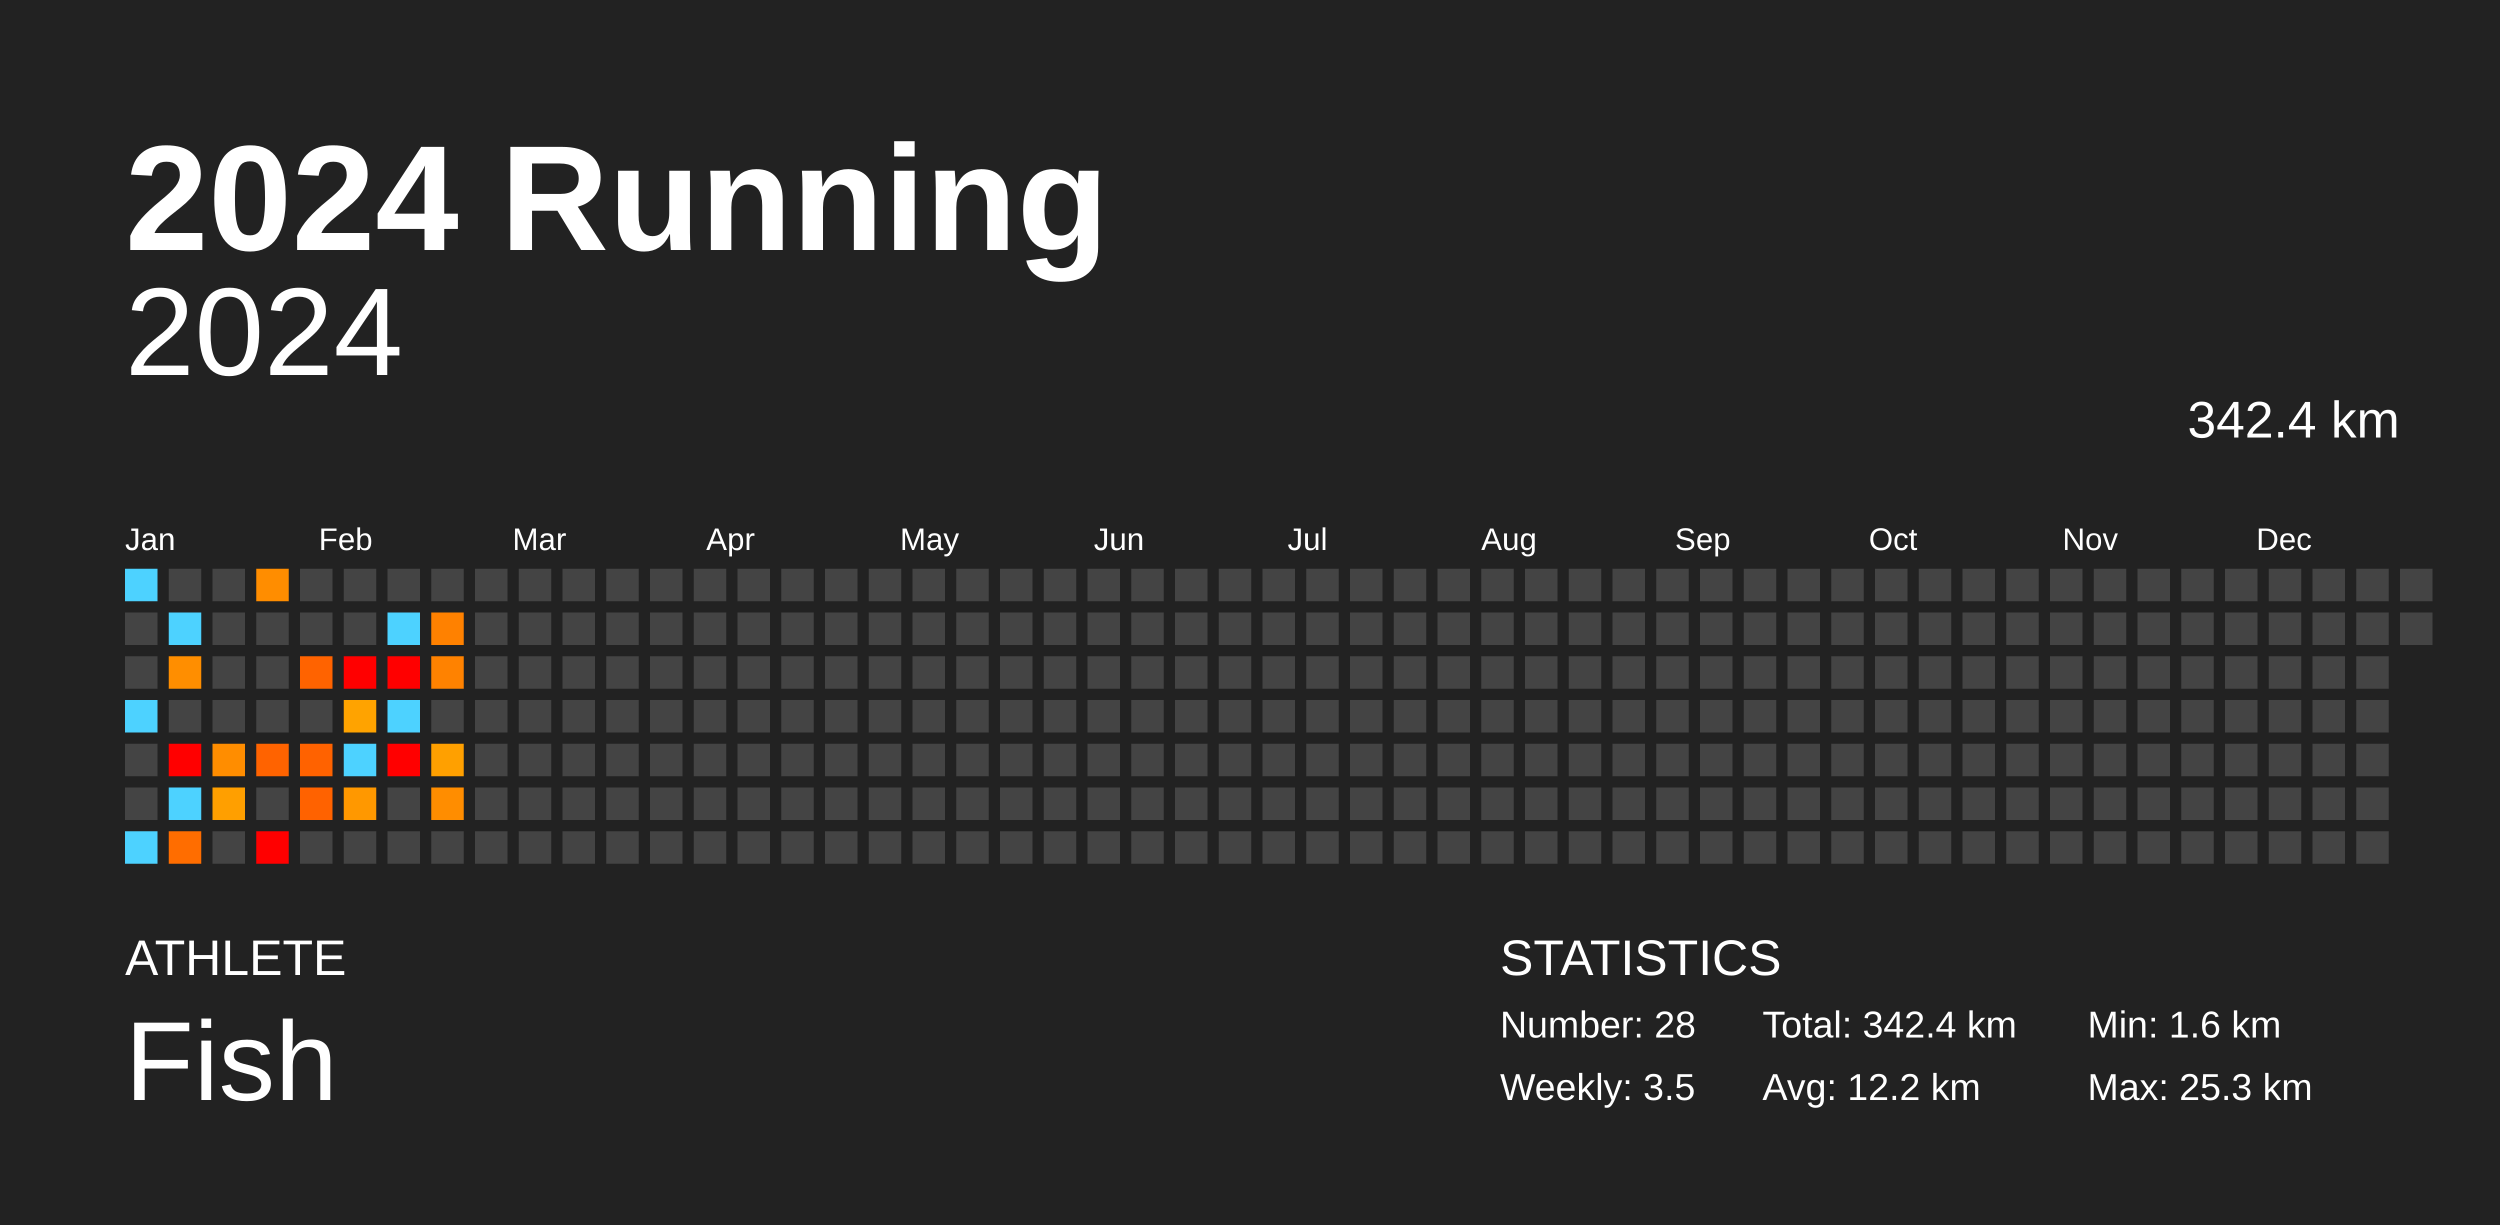
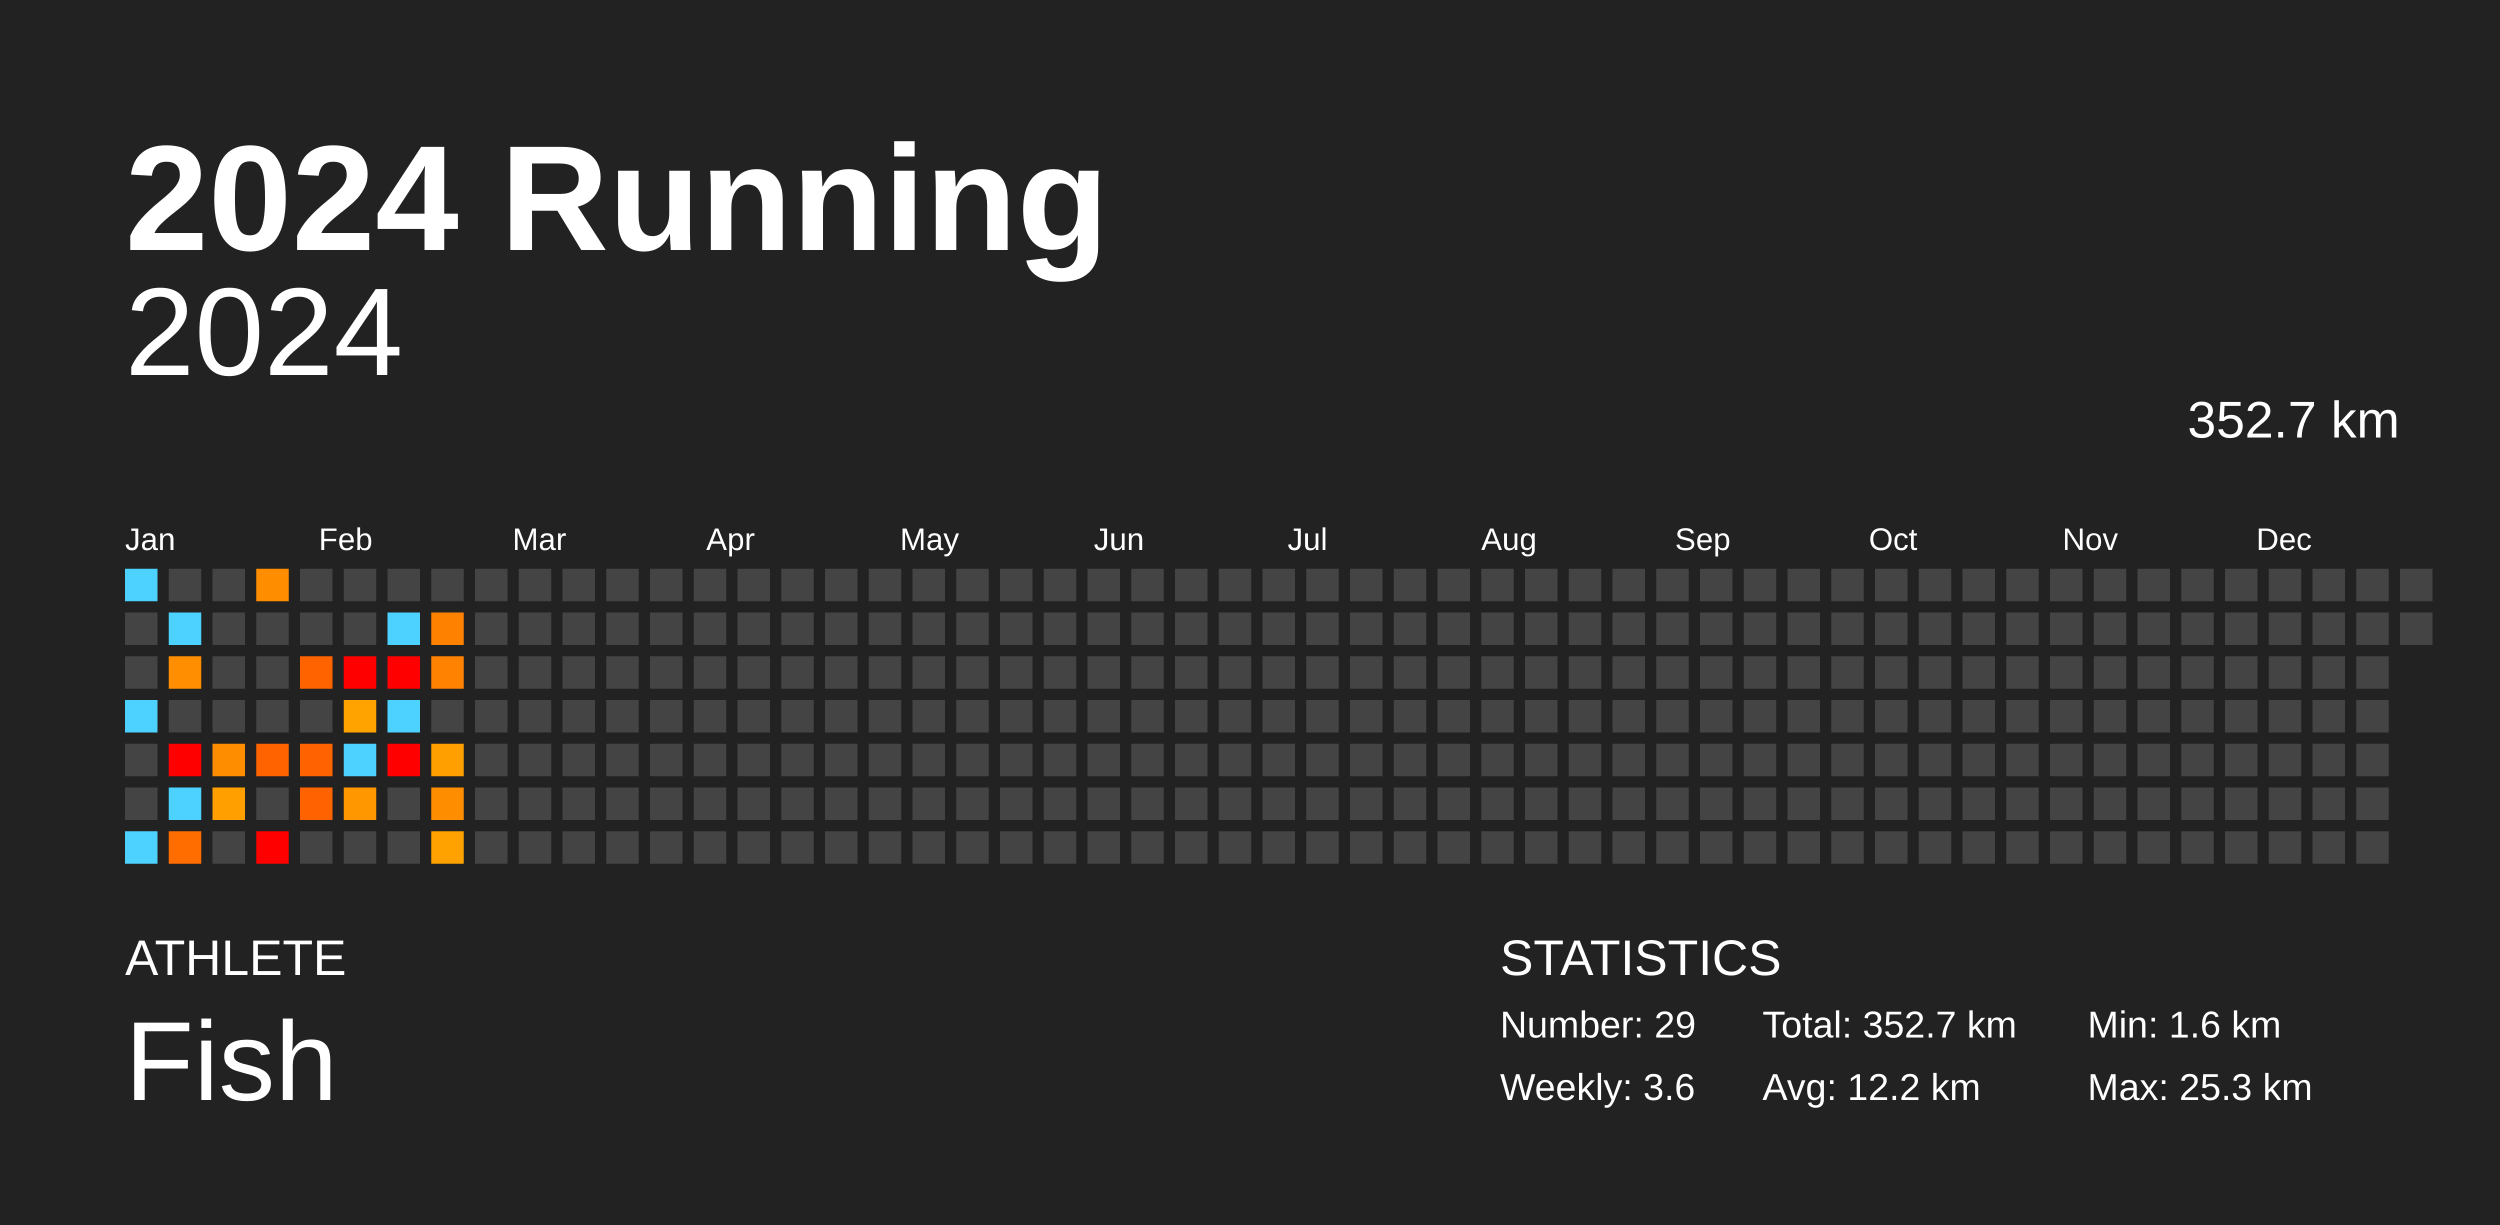
<svg xmlns="http://www.w3.org/2000/svg" baseProfile="full" height="98mm" version="1.1" viewBox="0,0,200,98" width="200mm">
  <defs />
  <rect fill="#222222" height="98" width="200" x="0" y="0" />
  <text fill="#FFFFFF" style="font-size:12px; font-family:Arial; font-weight:bold;" x="10" y="20">2024 Running</text>
  <text fill="#FFFFFF" style="font-size:4px; font-family:Arial" x="10" y="78">ATHLETE</text>
  <text fill="#FFFFFF" style="font-size:9px; font-family:Arial" x="10" y="88">Fish</text>
  <text fill="#FFFFFF" style="font-size:4px; font-family:Arial" x="120" y="78">STATISTICS</text>
-   <text fill="#FFFFFF" style="font-size:3px; font-family:Arial" x="120" y="83">Number: 28</text>
-   <text fill="#FFFFFF" style="font-size:3px; font-family:Arial" x="120" y="88">Weekly: 3.5</text>
-   <text fill="#FFFFFF" style="font-size:3px; font-family:Arial" x="141" y="83">Total: 342.4 km</text>
+   <text fill="#FFFFFF" style="font-size:3px; font-family:Arial" x="120" y="83">Number: 29</text>
+   <text fill="#FFFFFF" style="font-size:3px; font-family:Arial" x="120" y="88">Weekly: 3.6</text>
+   <text fill="#FFFFFF" style="font-size:3px; font-family:Arial" x="141" y="83">Total: 352.7 km</text>
  <text fill="#FFFFFF" style="font-size:3px; font-family:Arial" x="141" y="88">Avg: 12.2 km</text>
  <text fill="#FFFFFF" style="font-size:3px; font-family:Arial" x="167" y="83">Min: 1.6 km</text>
  <text fill="#FFFFFF" style="font-size:3px; font-family:Arial" x="167" y="88">Max: 25.3 km</text>
  <text alignment-baseline="hanging" fill="#FFFFFF" style="font-size:10.0px; font-family:Arial;" x="10" y="30">2024</text>
-   <text alignment-baseline="hanging" fill="#FFFFFF" style="font-size:4.125px; font-family:Arial;" x="175" y="35">342.4 km</text>
+   <text alignment-baseline="hanging" fill="#FFFFFF" style="font-size:4.125px; font-family:Arial;" x="175" y="35">352.7 km</text>
  <text fill="#FFFFFF" style="font-size:2.5px; font-family:Arial" x="10.0" y="44">Jan</text>
  <text fill="#FFFFFF" style="font-size:2.5px; font-family:Arial" x="25.5" y="44">Feb</text>
  <text fill="#FFFFFF" style="font-size:2.5px; font-family:Arial" x="41.0" y="44">Mar</text>
  <text fill="#FFFFFF" style="font-size:2.5px; font-family:Arial" x="56.5" y="44">Apr</text>
  <text fill="#FFFFFF" style="font-size:2.5px; font-family:Arial" x="72.0" y="44">May</text>
  <text fill="#FFFFFF" style="font-size:2.5px; font-family:Arial" x="87.5" y="44">Jun</text>
  <text fill="#FFFFFF" style="font-size:2.5px; font-family:Arial" x="103.0" y="44">Jul</text>
  <text fill="#FFFFFF" style="font-size:2.5px; font-family:Arial" x="118.5" y="44">Aug</text>
  <text fill="#FFFFFF" style="font-size:2.5px; font-family:Arial" x="134.0" y="44">Sep</text>
  <text fill="#FFFFFF" style="font-size:2.5px; font-family:Arial" x="149.5" y="44">Oct</text>
  <text fill="#FFFFFF" style="font-size:2.5px; font-family:Arial" x="165.0" y="44">Nov</text>
  <text fill="#FFFFFF" style="font-size:2.5px; font-family:Arial" x="180.5" y="44">Dec</text>
  <rect fill="#4dd2ff" height="2.6" width="2.6" x="10.0" y="45.5" />
  <rect fill="#444444" height="2.6" width="2.6" x="10.0" y="49.0" />
  <rect fill="#444444" height="2.6" width="2.6" x="10.0" y="52.5" />
  <rect fill="#4dd2ff" height="2.6" width="2.6" x="10.0" y="56.0" />
  <rect fill="#444444" height="2.6" width="2.6" x="10.0" y="59.5" />
  <rect fill="#444444" height="2.6" width="2.6" x="10.0" y="63.0" />
  <rect fill="#4dd2ff" height="2.6" width="2.6" x="10.0" y="66.5" />
  <rect fill="#444444" height="2.6" width="2.6" x="13.5" y="45.5" />
  <rect fill="#4dd2ff" height="2.6" width="2.6" x="13.5" y="49.0" />
  <rect fill="#ff8e00" height="2.6" width="2.6" x="13.5" y="52.5" />
  <rect fill="#444444" height="2.6" width="2.6" x="13.5" y="56.0" />
  <rect fill="red" height="2.6" width="2.6" x="13.5" y="59.5" />
  <rect fill="#4dd2ff" height="2.6" width="2.6" x="13.5" y="63.0" />
  <rect fill="#ff6d00" height="2.6" width="2.6" x="13.5" y="66.5" />
  <rect fill="#444444" height="2.6" width="2.6" x="17.0" y="45.5" />
  <rect fill="#444444" height="2.6" width="2.6" x="17.0" y="49.0" />
  <rect fill="#444444" height="2.6" width="2.6" x="17.0" y="52.5" />
  <rect fill="#444444" height="2.6" width="2.6" x="17.0" y="56.0" />
  <rect fill="#ff8d00" height="2.6" width="2.6" x="17.0" y="59.5" />
  <rect fill="#ff9f00" height="2.6" width="2.6" x="17.0" y="63.0" />
  <rect fill="#444444" height="2.6" width="2.6" x="17.0" y="66.5" />
  <rect fill="#ff8d00" height="2.6" width="2.6" x="20.5" y="45.5" />
  <rect fill="#444444" height="2.6" width="2.6" x="20.5" y="49.0" />
  <rect fill="#444444" height="2.6" width="2.6" x="20.5" y="52.5" />
  <rect fill="#444444" height="2.6" width="2.6" x="20.5" y="56.0" />
  <rect fill="#ff6300" height="2.6" width="2.6" x="20.5" y="59.5" />
  <rect fill="#444444" height="2.6" width="2.6" x="20.5" y="63.0" />
  <rect fill="red" height="2.6" width="2.6" x="20.5" y="66.5" />
  <rect fill="#444444" height="2.6" width="2.6" x="24.0" y="45.5" />
  <rect fill="#444444" height="2.6" width="2.6" x="24.0" y="49.0" />
  <rect fill="#ff6300" height="2.6" width="2.6" x="24.0" y="52.5" />
  <rect fill="#444444" height="2.6" width="2.6" x="24.0" y="56.0" />
  <rect fill="#ff6200" height="2.6" width="2.6" x="24.0" y="59.5" />
  <rect fill="#ff6200" height="2.6" width="2.6" x="24.0" y="63.0" />
  <rect fill="#444444" height="2.6" width="2.6" x="24.0" y="66.5" />
  <rect fill="#444444" height="2.6" width="2.6" x="27.5" y="45.5" />
  <rect fill="#444444" height="2.6" width="2.6" x="27.5" y="49.0" />
  <rect fill="red" height="2.6" width="2.6" x="27.5" y="52.5" />
  <rect fill="#ffa300" height="2.6" width="2.6" x="27.5" y="56.0" />
  <rect fill="#4dd2ff" height="2.6" width="2.6" x="27.5" y="59.5" />
  <rect fill="#ff9800" height="2.6" width="2.6" x="27.5" y="63.0" />
  <rect fill="#444444" height="2.6" width="2.6" x="27.5" y="66.5" />
  <rect fill="#444444" height="2.6" width="2.6" x="31.0" y="45.5" />
  <rect fill="#4dd2ff" height="2.6" width="2.6" x="31.0" y="49.0" />
  <rect fill="red" height="2.6" width="2.6" x="31.0" y="52.5" />
  <rect fill="#4dd2ff" height="2.6" width="2.6" x="31.0" y="56.0" />
  <rect fill="red" height="2.6" width="2.6" x="31.0" y="59.5" />
  <rect fill="#444444" height="2.6" width="2.6" x="31.0" y="63.0" />
  <rect fill="#444444" height="2.6" width="2.6" x="31.0" y="66.5" />
  <rect fill="#444444" height="2.6" width="2.6" x="34.5" y="45.5" />
  <rect fill="#ff8100" height="2.6" width="2.6" x="34.5" y="49.0" />
  <rect fill="#ff8200" height="2.6" width="2.6" x="34.5" y="52.5" />
  <rect fill="#444444" height="2.6" width="2.6" x="34.5" y="56.0" />
  <rect fill="#ffa000" height="2.6" width="2.6" x="34.5" y="59.5" />
  <rect fill="#ff8d00" height="2.6" width="2.6" x="34.5" y="63.0" />
-   <rect fill="#444444" height="2.6" width="2.6" x="34.5" y="66.5" />
+   <rect fill="#ffa200" height="2.6" width="2.6" x="34.5" y="66.5" />
  <rect fill="#444444" height="2.6" width="2.6" x="38.0" y="45.5" />
  <rect fill="#444444" height="2.6" width="2.6" x="38.0" y="49.0" />
  <rect fill="#444444" height="2.6" width="2.6" x="38.0" y="52.5" />
  <rect fill="#444444" height="2.6" width="2.6" x="38.0" y="56.0" />
  <rect fill="#444444" height="2.6" width="2.6" x="38.0" y="59.5" />
  <rect fill="#444444" height="2.6" width="2.6" x="38.0" y="63.0" />
  <rect fill="#444444" height="2.6" width="2.6" x="38.0" y="66.5" />
  <rect fill="#444444" height="2.6" width="2.6" x="41.5" y="45.5" />
  <rect fill="#444444" height="2.6" width="2.6" x="41.5" y="49.0" />
  <rect fill="#444444" height="2.6" width="2.6" x="41.5" y="52.5" />
  <rect fill="#444444" height="2.6" width="2.6" x="41.5" y="56.0" />
  <rect fill="#444444" height="2.6" width="2.6" x="41.5" y="59.5" />
  <rect fill="#444444" height="2.6" width="2.6" x="41.5" y="63.0" />
  <rect fill="#444444" height="2.6" width="2.6" x="41.5" y="66.5" />
  <rect fill="#444444" height="2.6" width="2.6" x="45.0" y="45.5" />
  <rect fill="#444444" height="2.6" width="2.6" x="45.0" y="49.0" />
  <rect fill="#444444" height="2.6" width="2.6" x="45.0" y="52.5" />
  <rect fill="#444444" height="2.6" width="2.6" x="45.0" y="56.0" />
  <rect fill="#444444" height="2.6" width="2.6" x="45.0" y="59.5" />
  <rect fill="#444444" height="2.6" width="2.6" x="45.0" y="63.0" />
  <rect fill="#444444" height="2.6" width="2.6" x="45.0" y="66.5" />
  <rect fill="#444444" height="2.6" width="2.6" x="48.5" y="45.5" />
  <rect fill="#444444" height="2.6" width="2.6" x="48.5" y="49.0" />
  <rect fill="#444444" height="2.6" width="2.6" x="48.5" y="52.5" />
  <rect fill="#444444" height="2.6" width="2.6" x="48.5" y="56.0" />
  <rect fill="#444444" height="2.6" width="2.6" x="48.5" y="59.5" />
  <rect fill="#444444" height="2.6" width="2.6" x="48.5" y="63.0" />
  <rect fill="#444444" height="2.6" width="2.6" x="48.5" y="66.5" />
  <rect fill="#444444" height="2.6" width="2.6" x="52.0" y="45.5" />
  <rect fill="#444444" height="2.6" width="2.6" x="52.0" y="49.0" />
  <rect fill="#444444" height="2.6" width="2.6" x="52.0" y="52.5" />
  <rect fill="#444444" height="2.6" width="2.6" x="52.0" y="56.0" />
  <rect fill="#444444" height="2.6" width="2.6" x="52.0" y="59.5" />
  <rect fill="#444444" height="2.6" width="2.6" x="52.0" y="63.0" />
  <rect fill="#444444" height="2.6" width="2.6" x="52.0" y="66.5" />
  <rect fill="#444444" height="2.6" width="2.6" x="55.5" y="45.5" />
  <rect fill="#444444" height="2.6" width="2.6" x="55.5" y="49.0" />
  <rect fill="#444444" height="2.6" width="2.6" x="55.5" y="52.5" />
  <rect fill="#444444" height="2.6" width="2.6" x="55.5" y="56.0" />
  <rect fill="#444444" height="2.6" width="2.6" x="55.5" y="59.5" />
  <rect fill="#444444" height="2.6" width="2.6" x="55.5" y="63.0" />
  <rect fill="#444444" height="2.6" width="2.6" x="55.5" y="66.5" />
  <rect fill="#444444" height="2.6" width="2.6" x="59.0" y="45.5" />
  <rect fill="#444444" height="2.6" width="2.6" x="59.0" y="49.0" />
  <rect fill="#444444" height="2.6" width="2.6" x="59.0" y="52.5" />
  <rect fill="#444444" height="2.6" width="2.6" x="59.0" y="56.0" />
  <rect fill="#444444" height="2.6" width="2.6" x="59.0" y="59.5" />
  <rect fill="#444444" height="2.6" width="2.6" x="59.0" y="63.0" />
  <rect fill="#444444" height="2.6" width="2.6" x="59.0" y="66.5" />
  <rect fill="#444444" height="2.6" width="2.6" x="62.5" y="45.5" />
  <rect fill="#444444" height="2.6" width="2.6" x="62.5" y="49.0" />
  <rect fill="#444444" height="2.6" width="2.6" x="62.5" y="52.5" />
  <rect fill="#444444" height="2.6" width="2.6" x="62.5" y="56.0" />
  <rect fill="#444444" height="2.6" width="2.6" x="62.5" y="59.5" />
  <rect fill="#444444" height="2.6" width="2.6" x="62.5" y="63.0" />
  <rect fill="#444444" height="2.6" width="2.6" x="62.5" y="66.5" />
  <rect fill="#444444" height="2.6" width="2.6" x="66.0" y="45.5" />
  <rect fill="#444444" height="2.6" width="2.6" x="66.0" y="49.0" />
  <rect fill="#444444" height="2.6" width="2.6" x="66.0" y="52.5" />
  <rect fill="#444444" height="2.6" width="2.6" x="66.0" y="56.0" />
  <rect fill="#444444" height="2.6" width="2.6" x="66.0" y="59.5" />
  <rect fill="#444444" height="2.6" width="2.6" x="66.0" y="63.0" />
  <rect fill="#444444" height="2.6" width="2.6" x="66.0" y="66.5" />
  <rect fill="#444444" height="2.6" width="2.6" x="69.5" y="45.5" />
  <rect fill="#444444" height="2.6" width="2.6" x="69.5" y="49.0" />
  <rect fill="#444444" height="2.6" width="2.6" x="69.5" y="52.5" />
  <rect fill="#444444" height="2.6" width="2.6" x="69.5" y="56.0" />
  <rect fill="#444444" height="2.6" width="2.6" x="69.5" y="59.5" />
  <rect fill="#444444" height="2.6" width="2.6" x="69.5" y="63.0" />
  <rect fill="#444444" height="2.6" width="2.6" x="69.5" y="66.5" />
  <rect fill="#444444" height="2.6" width="2.6" x="73.0" y="45.5" />
  <rect fill="#444444" height="2.6" width="2.6" x="73.0" y="49.0" />
  <rect fill="#444444" height="2.6" width="2.6" x="73.0" y="52.5" />
  <rect fill="#444444" height="2.6" width="2.6" x="73.0" y="56.0" />
  <rect fill="#444444" height="2.6" width="2.6" x="73.0" y="59.5" />
  <rect fill="#444444" height="2.6" width="2.6" x="73.0" y="63.0" />
  <rect fill="#444444" height="2.6" width="2.6" x="73.0" y="66.5" />
  <rect fill="#444444" height="2.6" width="2.6" x="76.5" y="45.5" />
  <rect fill="#444444" height="2.6" width="2.6" x="76.5" y="49.0" />
  <rect fill="#444444" height="2.6" width="2.6" x="76.5" y="52.5" />
  <rect fill="#444444" height="2.6" width="2.6" x="76.5" y="56.0" />
  <rect fill="#444444" height="2.6" width="2.6" x="76.5" y="59.5" />
  <rect fill="#444444" height="2.6" width="2.6" x="76.5" y="63.0" />
  <rect fill="#444444" height="2.6" width="2.6" x="76.5" y="66.5" />
  <rect fill="#444444" height="2.6" width="2.6" x="80.0" y="45.5" />
  <rect fill="#444444" height="2.6" width="2.6" x="80.0" y="49.0" />
  <rect fill="#444444" height="2.6" width="2.6" x="80.0" y="52.5" />
  <rect fill="#444444" height="2.6" width="2.6" x="80.0" y="56.0" />
  <rect fill="#444444" height="2.6" width="2.6" x="80.0" y="59.5" />
  <rect fill="#444444" height="2.6" width="2.6" x="80.0" y="63.0" />
  <rect fill="#444444" height="2.6" width="2.6" x="80.0" y="66.5" />
  <rect fill="#444444" height="2.6" width="2.6" x="83.5" y="45.5" />
  <rect fill="#444444" height="2.6" width="2.6" x="83.5" y="49.0" />
  <rect fill="#444444" height="2.6" width="2.6" x="83.5" y="52.5" />
  <rect fill="#444444" height="2.6" width="2.6" x="83.5" y="56.0" />
  <rect fill="#444444" height="2.6" width="2.6" x="83.5" y="59.5" />
  <rect fill="#444444" height="2.6" width="2.6" x="83.5" y="63.0" />
  <rect fill="#444444" height="2.6" width="2.6" x="83.5" y="66.5" />
  <rect fill="#444444" height="2.6" width="2.6" x="87.0" y="45.5" />
  <rect fill="#444444" height="2.6" width="2.6" x="87.0" y="49.0" />
  <rect fill="#444444" height="2.6" width="2.6" x="87.0" y="52.5" />
  <rect fill="#444444" height="2.6" width="2.6" x="87.0" y="56.0" />
  <rect fill="#444444" height="2.6" width="2.6" x="87.0" y="59.5" />
  <rect fill="#444444" height="2.6" width="2.6" x="87.0" y="63.0" />
  <rect fill="#444444" height="2.6" width="2.6" x="87.0" y="66.5" />
  <rect fill="#444444" height="2.6" width="2.6" x="90.5" y="45.5" />
  <rect fill="#444444" height="2.6" width="2.6" x="90.5" y="49.0" />
  <rect fill="#444444" height="2.6" width="2.6" x="90.5" y="52.5" />
  <rect fill="#444444" height="2.6" width="2.6" x="90.5" y="56.0" />
  <rect fill="#444444" height="2.6" width="2.6" x="90.5" y="59.5" />
  <rect fill="#444444" height="2.6" width="2.6" x="90.5" y="63.0" />
  <rect fill="#444444" height="2.6" width="2.6" x="90.5" y="66.5" />
  <rect fill="#444444" height="2.6" width="2.6" x="94.0" y="45.5" />
  <rect fill="#444444" height="2.6" width="2.6" x="94.0" y="49.0" />
  <rect fill="#444444" height="2.6" width="2.6" x="94.0" y="52.5" />
  <rect fill="#444444" height="2.6" width="2.6" x="94.0" y="56.0" />
  <rect fill="#444444" height="2.6" width="2.6" x="94.0" y="59.5" />
  <rect fill="#444444" height="2.6" width="2.6" x="94.0" y="63.0" />
  <rect fill="#444444" height="2.6" width="2.6" x="94.0" y="66.5" />
  <rect fill="#444444" height="2.6" width="2.6" x="97.5" y="45.5" />
  <rect fill="#444444" height="2.6" width="2.6" x="97.5" y="49.0" />
  <rect fill="#444444" height="2.6" width="2.6" x="97.5" y="52.5" />
  <rect fill="#444444" height="2.6" width="2.6" x="97.5" y="56.0" />
  <rect fill="#444444" height="2.6" width="2.6" x="97.5" y="59.5" />
  <rect fill="#444444" height="2.6" width="2.6" x="97.5" y="63.0" />
  <rect fill="#444444" height="2.6" width="2.6" x="97.5" y="66.5" />
  <rect fill="#444444" height="2.6" width="2.6" x="101.0" y="45.5" />
  <rect fill="#444444" height="2.6" width="2.6" x="101.0" y="49.0" />
  <rect fill="#444444" height="2.6" width="2.6" x="101.0" y="52.5" />
  <rect fill="#444444" height="2.6" width="2.6" x="101.0" y="56.0" />
  <rect fill="#444444" height="2.6" width="2.6" x="101.0" y="59.5" />
  <rect fill="#444444" height="2.6" width="2.6" x="101.0" y="63.0" />
  <rect fill="#444444" height="2.6" width="2.6" x="101.0" y="66.5" />
  <rect fill="#444444" height="2.6" width="2.6" x="104.5" y="45.5" />
  <rect fill="#444444" height="2.6" width="2.6" x="104.5" y="49.0" />
  <rect fill="#444444" height="2.6" width="2.6" x="104.5" y="52.5" />
  <rect fill="#444444" height="2.6" width="2.6" x="104.5" y="56.0" />
  <rect fill="#444444" height="2.6" width="2.6" x="104.5" y="59.5" />
  <rect fill="#444444" height="2.6" width="2.6" x="104.5" y="63.0" />
  <rect fill="#444444" height="2.6" width="2.6" x="104.5" y="66.5" />
  <rect fill="#444444" height="2.6" width="2.6" x="108.0" y="45.5" />
  <rect fill="#444444" height="2.6" width="2.6" x="108.0" y="49.0" />
  <rect fill="#444444" height="2.6" width="2.6" x="108.0" y="52.5" />
  <rect fill="#444444" height="2.6" width="2.6" x="108.0" y="56.0" />
  <rect fill="#444444" height="2.6" width="2.6" x="108.0" y="59.5" />
  <rect fill="#444444" height="2.6" width="2.6" x="108.0" y="63.0" />
  <rect fill="#444444" height="2.6" width="2.6" x="108.0" y="66.5" />
  <rect fill="#444444" height="2.6" width="2.6" x="111.5" y="45.5" />
  <rect fill="#444444" height="2.6" width="2.6" x="111.5" y="49.0" />
  <rect fill="#444444" height="2.6" width="2.6" x="111.5" y="52.5" />
  <rect fill="#444444" height="2.6" width="2.6" x="111.5" y="56.0" />
  <rect fill="#444444" height="2.6" width="2.6" x="111.5" y="59.5" />
  <rect fill="#444444" height="2.6" width="2.6" x="111.5" y="63.0" />
  <rect fill="#444444" height="2.6" width="2.6" x="111.5" y="66.5" />
  <rect fill="#444444" height="2.6" width="2.6" x="115.0" y="45.5" />
  <rect fill="#444444" height="2.6" width="2.6" x="115.0" y="49.0" />
  <rect fill="#444444" height="2.6" width="2.6" x="115.0" y="52.5" />
  <rect fill="#444444" height="2.6" width="2.6" x="115.0" y="56.0" />
  <rect fill="#444444" height="2.6" width="2.6" x="115.0" y="59.5" />
  <rect fill="#444444" height="2.6" width="2.6" x="115.0" y="63.0" />
  <rect fill="#444444" height="2.6" width="2.6" x="115.0" y="66.5" />
  <rect fill="#444444" height="2.6" width="2.6" x="118.5" y="45.5" />
  <rect fill="#444444" height="2.6" width="2.6" x="118.5" y="49.0" />
  <rect fill="#444444" height="2.6" width="2.6" x="118.5" y="52.5" />
  <rect fill="#444444" height="2.6" width="2.6" x="118.5" y="56.0" />
  <rect fill="#444444" height="2.6" width="2.6" x="118.5" y="59.5" />
  <rect fill="#444444" height="2.6" width="2.6" x="118.5" y="63.0" />
  <rect fill="#444444" height="2.6" width="2.6" x="118.5" y="66.5" />
  <rect fill="#444444" height="2.6" width="2.6" x="122.0" y="45.5" />
  <rect fill="#444444" height="2.6" width="2.6" x="122.0" y="49.0" />
  <rect fill="#444444" height="2.6" width="2.6" x="122.0" y="52.5" />
  <rect fill="#444444" height="2.6" width="2.6" x="122.0" y="56.0" />
  <rect fill="#444444" height="2.6" width="2.6" x="122.0" y="59.5" />
  <rect fill="#444444" height="2.6" width="2.6" x="122.0" y="63.0" />
  <rect fill="#444444" height="2.6" width="2.6" x="122.0" y="66.5" />
  <rect fill="#444444" height="2.6" width="2.6" x="125.5" y="45.5" />
  <rect fill="#444444" height="2.6" width="2.6" x="125.5" y="49.0" />
  <rect fill="#444444" height="2.6" width="2.6" x="125.5" y="52.5" />
  <rect fill="#444444" height="2.6" width="2.6" x="125.5" y="56.0" />
  <rect fill="#444444" height="2.6" width="2.6" x="125.5" y="59.5" />
  <rect fill="#444444" height="2.6" width="2.6" x="125.5" y="63.0" />
  <rect fill="#444444" height="2.6" width="2.6" x="125.5" y="66.5" />
  <rect fill="#444444" height="2.6" width="2.6" x="129.0" y="45.5" />
  <rect fill="#444444" height="2.6" width="2.6" x="129.0" y="49.0" />
  <rect fill="#444444" height="2.6" width="2.6" x="129.0" y="52.5" />
  <rect fill="#444444" height="2.6" width="2.6" x="129.0" y="56.0" />
  <rect fill="#444444" height="2.6" width="2.6" x="129.0" y="59.5" />
  <rect fill="#444444" height="2.6" width="2.6" x="129.0" y="63.0" />
  <rect fill="#444444" height="2.6" width="2.6" x="129.0" y="66.5" />
  <rect fill="#444444" height="2.6" width="2.6" x="132.5" y="45.5" />
  <rect fill="#444444" height="2.6" width="2.6" x="132.5" y="49.0" />
  <rect fill="#444444" height="2.6" width="2.6" x="132.5" y="52.5" />
  <rect fill="#444444" height="2.6" width="2.6" x="132.5" y="56.0" />
  <rect fill="#444444" height="2.6" width="2.6" x="132.5" y="59.5" />
  <rect fill="#444444" height="2.6" width="2.6" x="132.5" y="63.0" />
  <rect fill="#444444" height="2.6" width="2.6" x="132.5" y="66.5" />
  <rect fill="#444444" height="2.6" width="2.6" x="136.0" y="45.5" />
  <rect fill="#444444" height="2.6" width="2.6" x="136.0" y="49.0" />
  <rect fill="#444444" height="2.6" width="2.6" x="136.0" y="52.5" />
  <rect fill="#444444" height="2.6" width="2.6" x="136.0" y="56.0" />
  <rect fill="#444444" height="2.6" width="2.6" x="136.0" y="59.5" />
  <rect fill="#444444" height="2.6" width="2.6" x="136.0" y="63.0" />
  <rect fill="#444444" height="2.6" width="2.6" x="136.0" y="66.5" />
  <rect fill="#444444" height="2.6" width="2.6" x="139.5" y="45.5" />
  <rect fill="#444444" height="2.6" width="2.6" x="139.5" y="49.0" />
  <rect fill="#444444" height="2.6" width="2.6" x="139.5" y="52.5" />
  <rect fill="#444444" height="2.6" width="2.6" x="139.5" y="56.0" />
  <rect fill="#444444" height="2.6" width="2.6" x="139.5" y="59.5" />
  <rect fill="#444444" height="2.6" width="2.6" x="139.5" y="63.0" />
  <rect fill="#444444" height="2.6" width="2.6" x="139.5" y="66.5" />
  <rect fill="#444444" height="2.6" width="2.6" x="143.0" y="45.5" />
  <rect fill="#444444" height="2.6" width="2.6" x="143.0" y="49.0" />
  <rect fill="#444444" height="2.6" width="2.6" x="143.0" y="52.5" />
  <rect fill="#444444" height="2.6" width="2.6" x="143.0" y="56.0" />
  <rect fill="#444444" height="2.6" width="2.6" x="143.0" y="59.5" />
  <rect fill="#444444" height="2.6" width="2.6" x="143.0" y="63.0" />
  <rect fill="#444444" height="2.6" width="2.6" x="143.0" y="66.5" />
  <rect fill="#444444" height="2.6" width="2.6" x="146.5" y="45.5" />
  <rect fill="#444444" height="2.6" width="2.6" x="146.5" y="49.0" />
  <rect fill="#444444" height="2.6" width="2.6" x="146.5" y="52.5" />
  <rect fill="#444444" height="2.6" width="2.6" x="146.5" y="56.0" />
  <rect fill="#444444" height="2.6" width="2.6" x="146.5" y="59.5" />
  <rect fill="#444444" height="2.6" width="2.6" x="146.5" y="63.0" />
  <rect fill="#444444" height="2.6" width="2.6" x="146.5" y="66.5" />
  <rect fill="#444444" height="2.6" width="2.6" x="150.0" y="45.5" />
  <rect fill="#444444" height="2.6" width="2.6" x="150.0" y="49.0" />
  <rect fill="#444444" height="2.6" width="2.6" x="150.0" y="52.5" />
  <rect fill="#444444" height="2.6" width="2.6" x="150.0" y="56.0" />
  <rect fill="#444444" height="2.6" width="2.6" x="150.0" y="59.5" />
  <rect fill="#444444" height="2.6" width="2.6" x="150.0" y="63.0" />
  <rect fill="#444444" height="2.6" width="2.6" x="150.0" y="66.5" />
  <rect fill="#444444" height="2.6" width="2.6" x="153.5" y="45.5" />
  <rect fill="#444444" height="2.6" width="2.6" x="153.5" y="49.0" />
  <rect fill="#444444" height="2.6" width="2.6" x="153.5" y="52.5" />
  <rect fill="#444444" height="2.6" width="2.6" x="153.5" y="56.0" />
  <rect fill="#444444" height="2.6" width="2.6" x="153.5" y="59.5" />
  <rect fill="#444444" height="2.6" width="2.6" x="153.5" y="63.0" />
  <rect fill="#444444" height="2.6" width="2.6" x="153.5" y="66.5" />
  <rect fill="#444444" height="2.6" width="2.6" x="157.0" y="45.5" />
  <rect fill="#444444" height="2.6" width="2.6" x="157.0" y="49.0" />
  <rect fill="#444444" height="2.6" width="2.6" x="157.0" y="52.5" />
  <rect fill="#444444" height="2.6" width="2.6" x="157.0" y="56.0" />
  <rect fill="#444444" height="2.6" width="2.6" x="157.0" y="59.5" />
  <rect fill="#444444" height="2.6" width="2.6" x="157.0" y="63.0" />
  <rect fill="#444444" height="2.6" width="2.6" x="157.0" y="66.5" />
  <rect fill="#444444" height="2.6" width="2.6" x="160.5" y="45.5" />
  <rect fill="#444444" height="2.6" width="2.6" x="160.5" y="49.0" />
  <rect fill="#444444" height="2.6" width="2.6" x="160.5" y="52.5" />
  <rect fill="#444444" height="2.6" width="2.6" x="160.5" y="56.0" />
  <rect fill="#444444" height="2.6" width="2.6" x="160.5" y="59.5" />
  <rect fill="#444444" height="2.6" width="2.6" x="160.5" y="63.0" />
  <rect fill="#444444" height="2.6" width="2.6" x="160.5" y="66.5" />
  <rect fill="#444444" height="2.6" width="2.6" x="164.0" y="45.5" />
  <rect fill="#444444" height="2.6" width="2.6" x="164.0" y="49.0" />
  <rect fill="#444444" height="2.6" width="2.6" x="164.0" y="52.5" />
  <rect fill="#444444" height="2.6" width="2.6" x="164.0" y="56.0" />
  <rect fill="#444444" height="2.6" width="2.6" x="164.0" y="59.5" />
  <rect fill="#444444" height="2.6" width="2.6" x="164.0" y="63.0" />
  <rect fill="#444444" height="2.6" width="2.6" x="164.0" y="66.5" />
  <rect fill="#444444" height="2.6" width="2.6" x="167.5" y="45.5" />
  <rect fill="#444444" height="2.6" width="2.6" x="167.5" y="49.0" />
  <rect fill="#444444" height="2.6" width="2.6" x="167.5" y="52.5" />
  <rect fill="#444444" height="2.6" width="2.6" x="167.5" y="56.0" />
  <rect fill="#444444" height="2.6" width="2.6" x="167.5" y="59.5" />
  <rect fill="#444444" height="2.6" width="2.6" x="167.5" y="63.0" />
  <rect fill="#444444" height="2.6" width="2.6" x="167.5" y="66.5" />
  <rect fill="#444444" height="2.6" width="2.6" x="171.0" y="45.5" />
  <rect fill="#444444" height="2.6" width="2.6" x="171.0" y="49.0" />
  <rect fill="#444444" height="2.6" width="2.6" x="171.0" y="52.5" />
  <rect fill="#444444" height="2.6" width="2.6" x="171.0" y="56.0" />
  <rect fill="#444444" height="2.6" width="2.6" x="171.0" y="59.5" />
  <rect fill="#444444" height="2.6" width="2.6" x="171.0" y="63.0" />
  <rect fill="#444444" height="2.6" width="2.6" x="171.0" y="66.5" />
  <rect fill="#444444" height="2.6" width="2.6" x="174.5" y="45.5" />
  <rect fill="#444444" height="2.6" width="2.6" x="174.5" y="49.0" />
  <rect fill="#444444" height="2.6" width="2.6" x="174.5" y="52.5" />
  <rect fill="#444444" height="2.6" width="2.6" x="174.5" y="56.0" />
  <rect fill="#444444" height="2.6" width="2.6" x="174.5" y="59.5" />
  <rect fill="#444444" height="2.6" width="2.6" x="174.5" y="63.0" />
  <rect fill="#444444" height="2.6" width="2.6" x="174.5" y="66.5" />
  <rect fill="#444444" height="2.6" width="2.6" x="178.0" y="45.5" />
  <rect fill="#444444" height="2.6" width="2.6" x="178.0" y="49.0" />
  <rect fill="#444444" height="2.6" width="2.6" x="178.0" y="52.5" />
  <rect fill="#444444" height="2.6" width="2.6" x="178.0" y="56.0" />
  <rect fill="#444444" height="2.6" width="2.6" x="178.0" y="59.5" />
  <rect fill="#444444" height="2.6" width="2.6" x="178.0" y="63.0" />
  <rect fill="#444444" height="2.6" width="2.6" x="178.0" y="66.5" />
  <rect fill="#444444" height="2.6" width="2.6" x="181.5" y="45.5" />
  <rect fill="#444444" height="2.6" width="2.6" x="181.5" y="49.0" />
  <rect fill="#444444" height="2.6" width="2.6" x="181.5" y="52.5" />
  <rect fill="#444444" height="2.6" width="2.6" x="181.5" y="56.0" />
  <rect fill="#444444" height="2.6" width="2.6" x="181.5" y="59.5" />
  <rect fill="#444444" height="2.6" width="2.6" x="181.5" y="63.0" />
  <rect fill="#444444" height="2.6" width="2.6" x="181.5" y="66.5" />
  <rect fill="#444444" height="2.6" width="2.6" x="185.0" y="45.5" />
  <rect fill="#444444" height="2.6" width="2.6" x="185.0" y="49.0" />
  <rect fill="#444444" height="2.6" width="2.6" x="185.0" y="52.5" />
  <rect fill="#444444" height="2.6" width="2.6" x="185.0" y="56.0" />
  <rect fill="#444444" height="2.6" width="2.6" x="185.0" y="59.5" />
  <rect fill="#444444" height="2.6" width="2.6" x="185.0" y="63.0" />
  <rect fill="#444444" height="2.6" width="2.6" x="185.0" y="66.5" />
  <rect fill="#444444" height="2.6" width="2.6" x="188.5" y="45.5" />
  <rect fill="#444444" height="2.6" width="2.6" x="188.5" y="49.0" />
  <rect fill="#444444" height="2.6" width="2.6" x="188.5" y="52.5" />
  <rect fill="#444444" height="2.6" width="2.6" x="188.5" y="56.0" />
  <rect fill="#444444" height="2.6" width="2.6" x="188.5" y="59.5" />
  <rect fill="#444444" height="2.6" width="2.6" x="188.5" y="63.0" />
  <rect fill="#444444" height="2.6" width="2.6" x="188.5" y="66.5" />
  <rect fill="#444444" height="2.6" width="2.6" x="192.0" y="45.5" />
  <rect fill="#444444" height="2.6" width="2.6" x="192.0" y="49.0" />
</svg>
